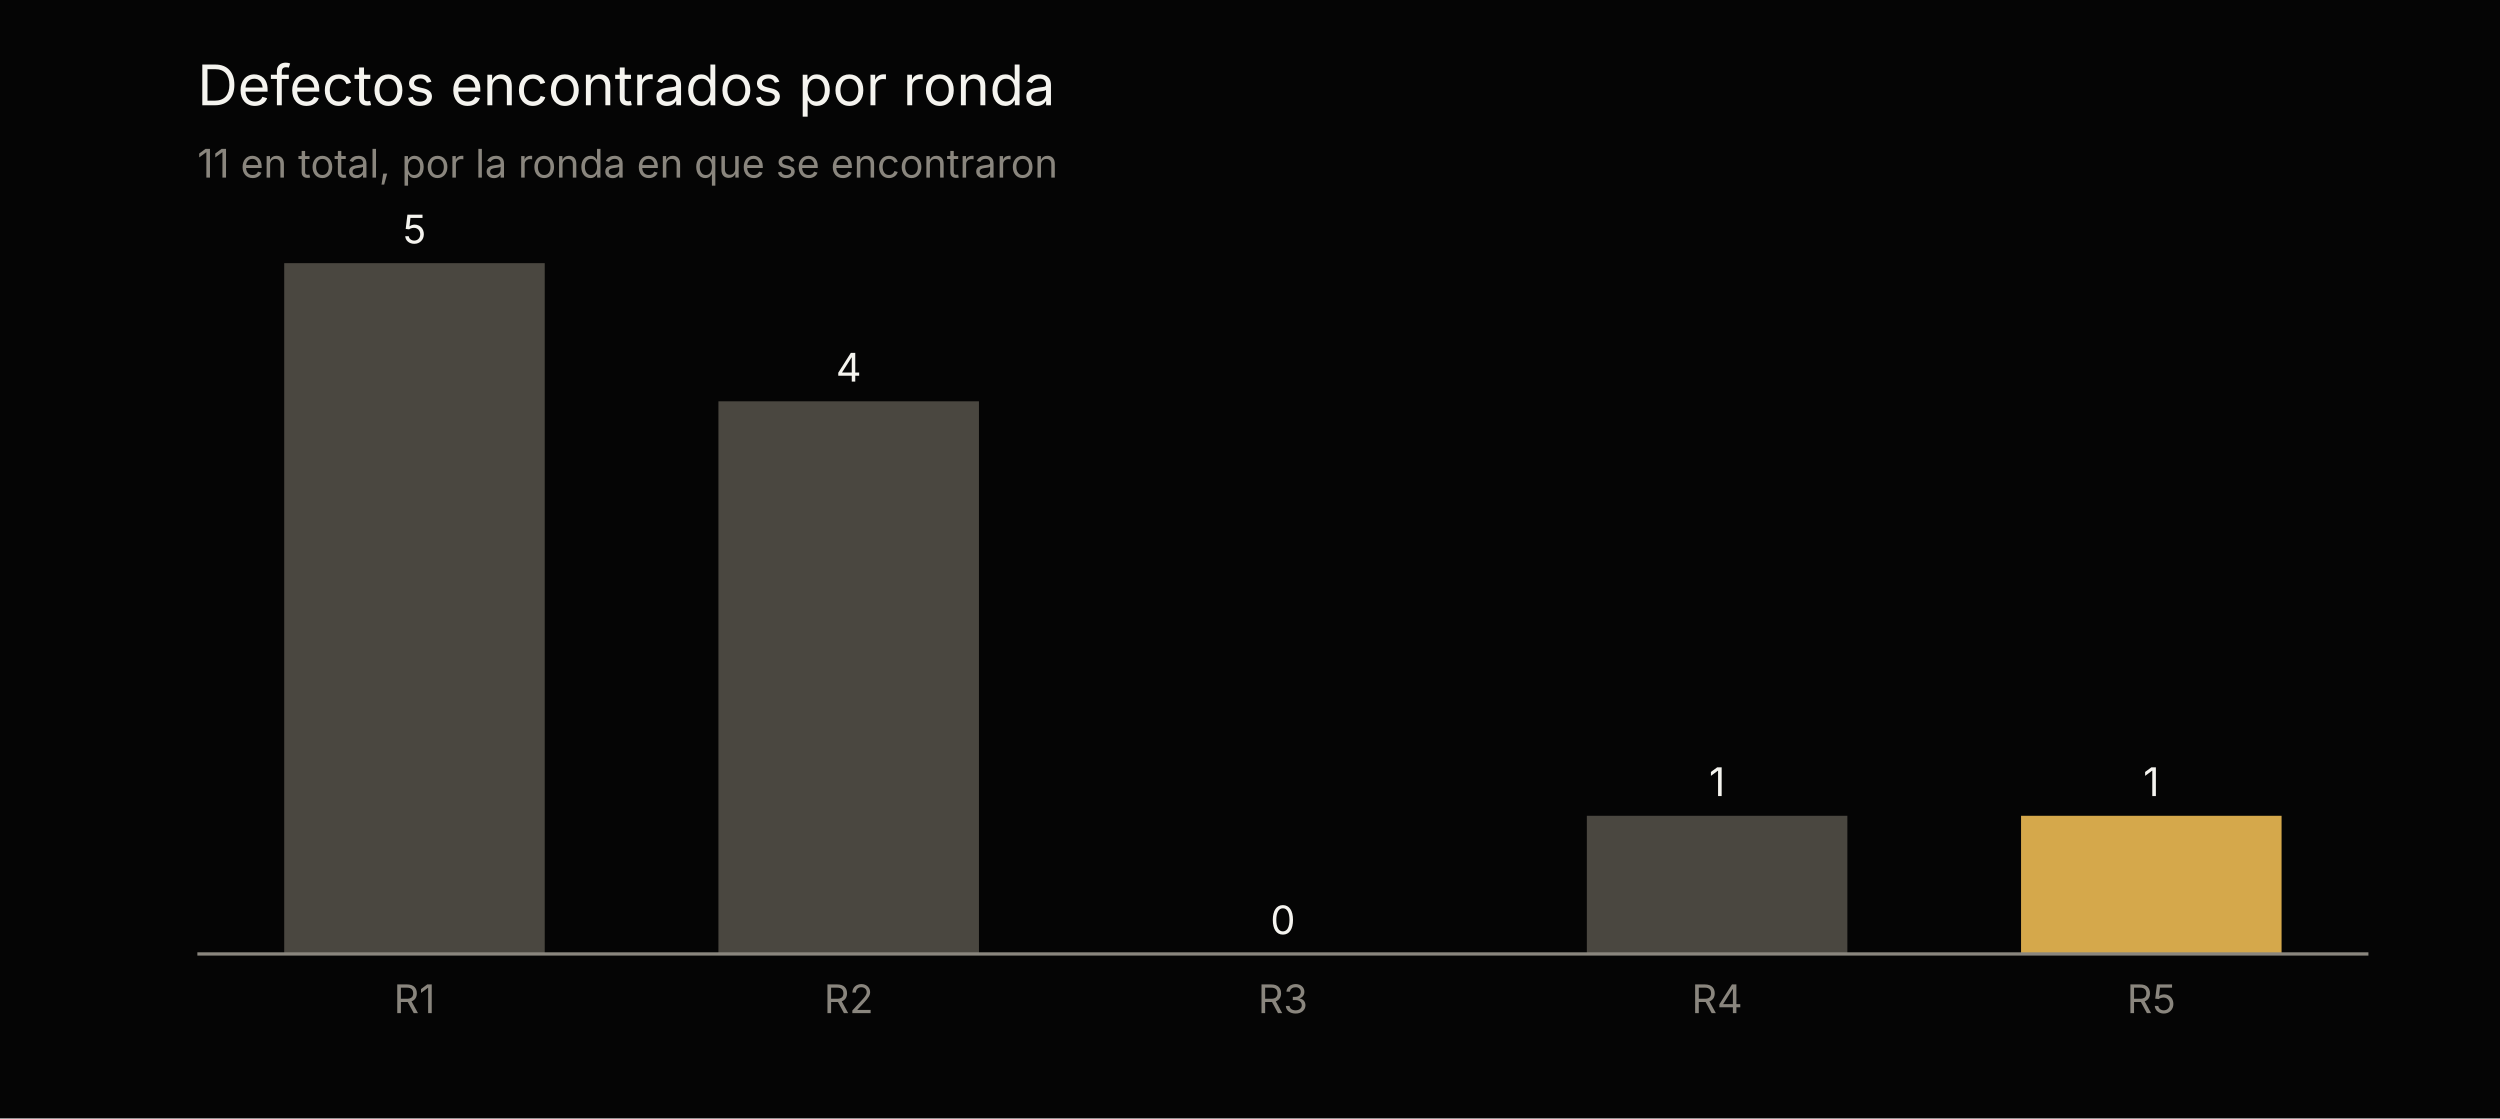
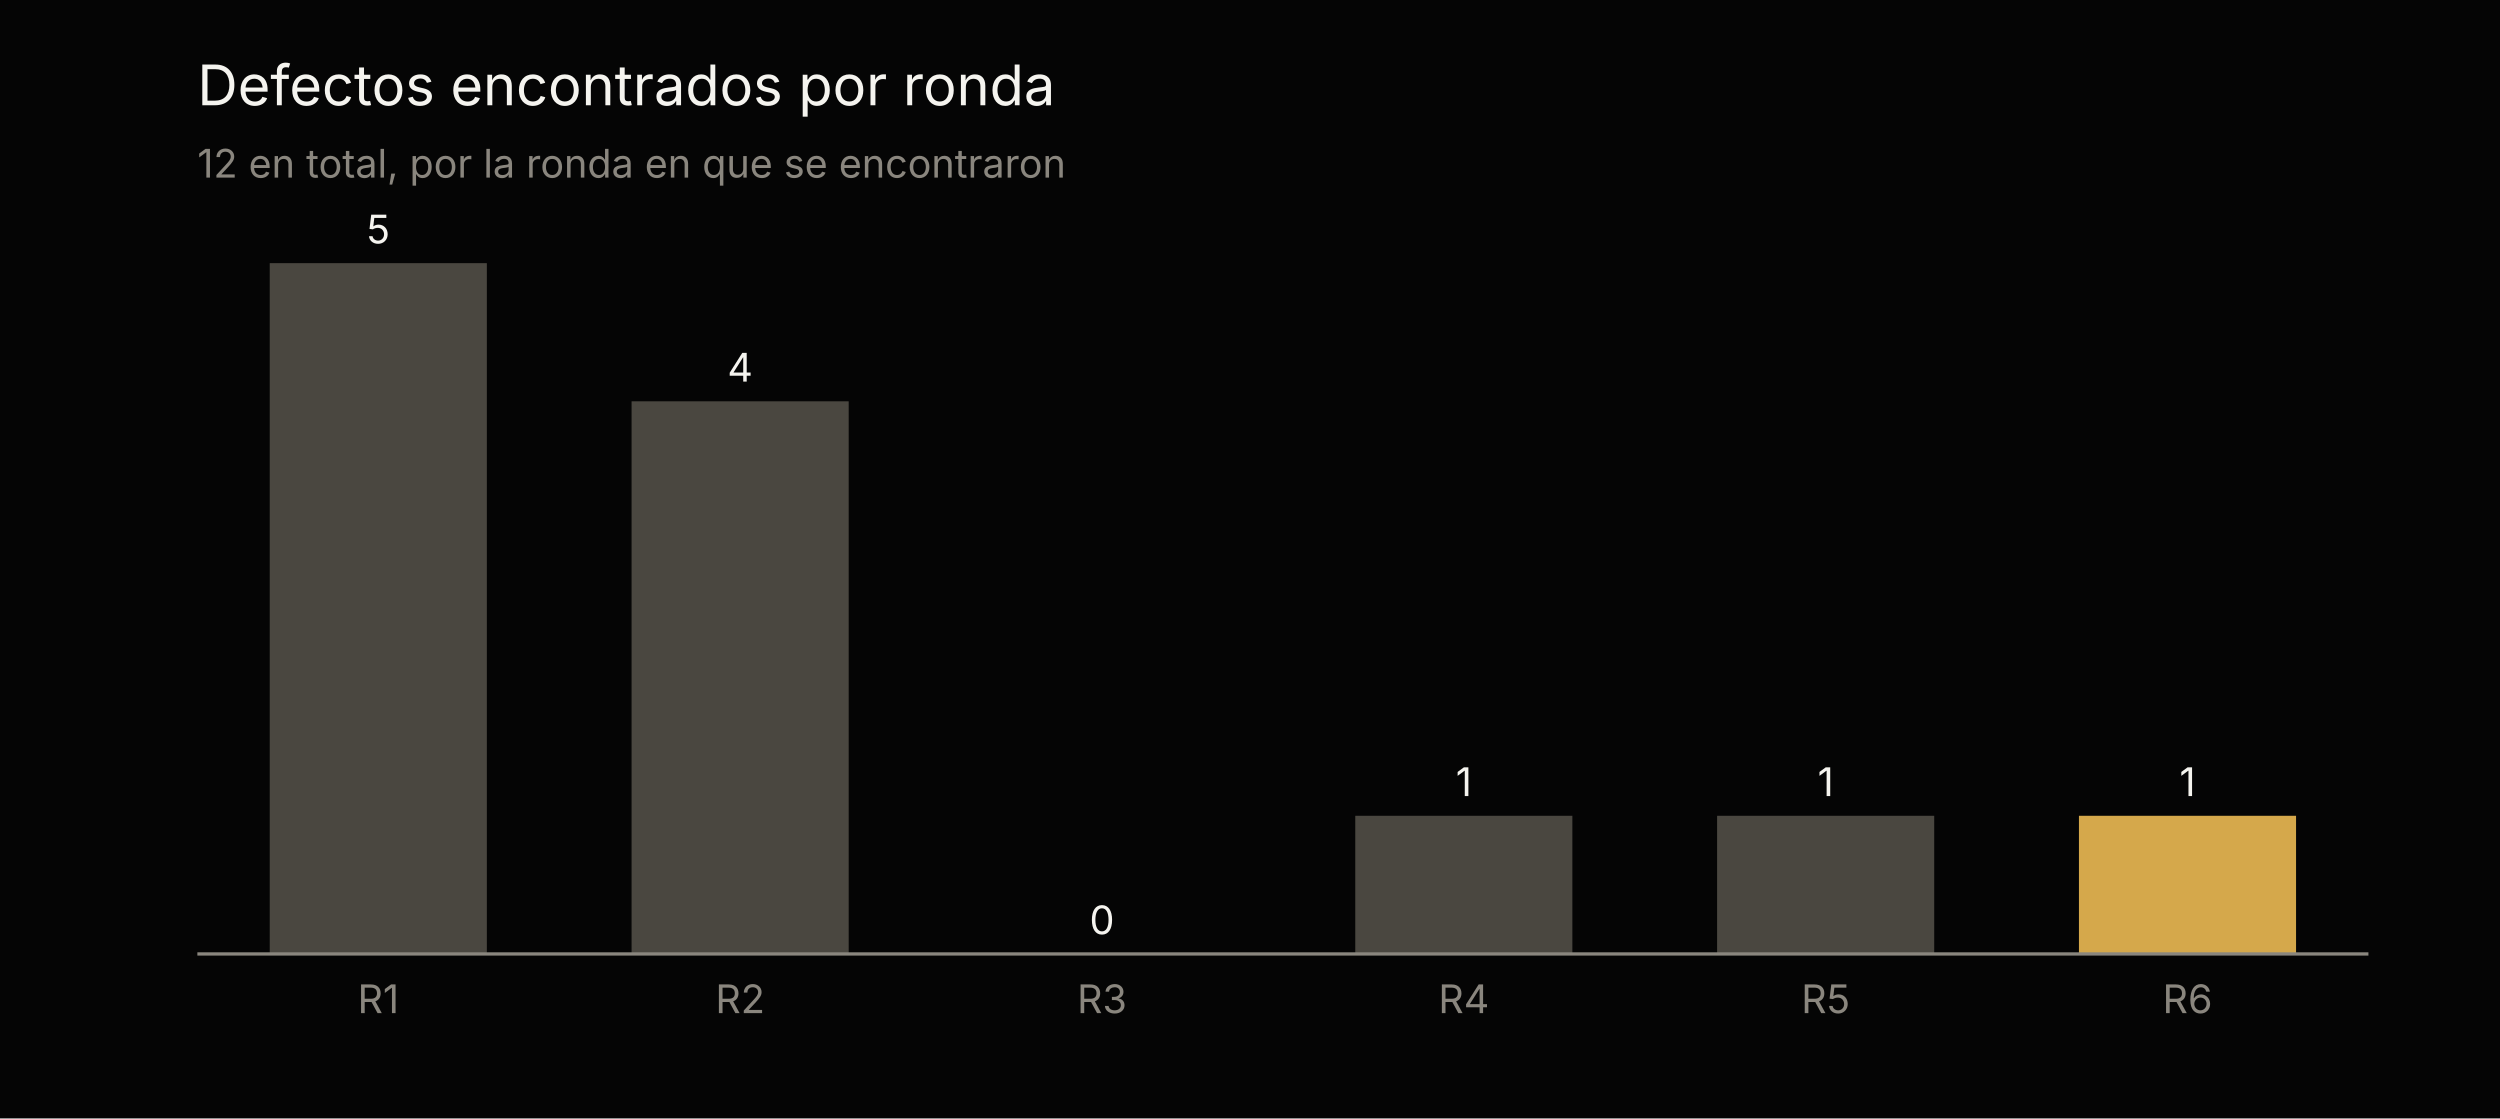
<svg xmlns="http://www.w3.org/2000/svg" viewBox="0 0 760 340" font-family="Inter, Arial, sans-serif" font-size="12">
  <rect width="760" height="340" fill="#050505" />
  <text x="60" y="32" font-size="17" fill="#f5f4ef">Defectos encontrados por ronda</text>
-   <text x="60" y="54" fill="#8a867e">11 en total, por la ronda en que se encontraron</text>
-   <rect x="86.4" y="80.0" width="79.2" height="210.0" fill="#4a4740" />
-   <text x="126.0" y="74.0" text-anchor="middle" fill="#f5f4ef">5</text>
-   <text x="126.0" y="308" text-anchor="middle" fill="#8a867e">R1</text>
-   <rect x="218.4" y="122.0" width="79.2" height="168.0" fill="#4a4740" />
-   <text x="258.0" y="116.0" text-anchor="middle" fill="#f5f4ef">4</text>
-   <text x="258.0" y="308" text-anchor="middle" fill="#8a867e">R2</text>
-   <rect x="350.4" y="290.0" width="79.2" height="0.0" fill="#4a4740" />
-   <text x="390.0" y="284.0" text-anchor="middle" fill="#f5f4ef">0</text>
-   <text x="390.0" y="308" text-anchor="middle" fill="#8a867e">R3</text>
-   <rect x="482.4" y="248.0" width="79.2" height="42.0" fill="#4a4740" />
-   <text x="522.0" y="242.0" text-anchor="middle" fill="#f5f4ef">1</text>
-   <text x="522.0" y="308" text-anchor="middle" fill="#8a867e">R4</text>
-   <rect x="614.4" y="248.0" width="79.2" height="42.0" fill="#d5a84b" />
-   <text x="654.0" y="242.0" text-anchor="middle" fill="#f5f4ef">1</text>
-   <text x="654.0" y="308" text-anchor="middle" fill="#8a867e">R5</text>
+   <text x="60" y="54" fill="#8a867e">12 en total, por la ronda en que se encontraron</text>
+   <rect x="82.0" y="80.0" width="66.0" height="210.0" fill="#4a4740" />
+   <text x="115.0" y="74.0" text-anchor="middle" fill="#f5f4ef">5</text>
+   <text x="115.0" y="308" text-anchor="middle" fill="#8a867e">R1</text>
+   <rect x="192.0" y="122.0" width="66.0" height="168.0" fill="#4a4740" />
+   <text x="225.0" y="116.0" text-anchor="middle" fill="#f5f4ef">4</text>
+   <text x="225.0" y="308" text-anchor="middle" fill="#8a867e">R2</text>
+   <rect x="302.0" y="290.0" width="66.0" height="0.0" fill="#4a4740" />
+   <text x="335.0" y="284.0" text-anchor="middle" fill="#f5f4ef">0</text>
+   <text x="335.0" y="308" text-anchor="middle" fill="#8a867e">R3</text>
+   <rect x="412.0" y="248.0" width="66.0" height="42.0" fill="#4a4740" />
+   <text x="445.0" y="242.0" text-anchor="middle" fill="#f5f4ef">1</text>
+   <text x="445.0" y="308" text-anchor="middle" fill="#8a867e">R4</text>
+   <rect x="522.0" y="248.0" width="66.0" height="42.0" fill="#4a4740" />
+   <text x="555.0" y="242.0" text-anchor="middle" fill="#f5f4ef">1</text>
+   <text x="555.0" y="308" text-anchor="middle" fill="#8a867e">R5</text>
+   <rect x="632.0" y="248.0" width="66.0" height="42.0" fill="#d5a84b" />
+   <text x="665.0" y="242.0" text-anchor="middle" fill="#f5f4ef">1</text>
+   <text x="665.0" y="308" text-anchor="middle" fill="#8a867e">R6</text>
  <line x1="60" x2="720" y1="290" y2="290" stroke="#8a867e" />
</svg>
